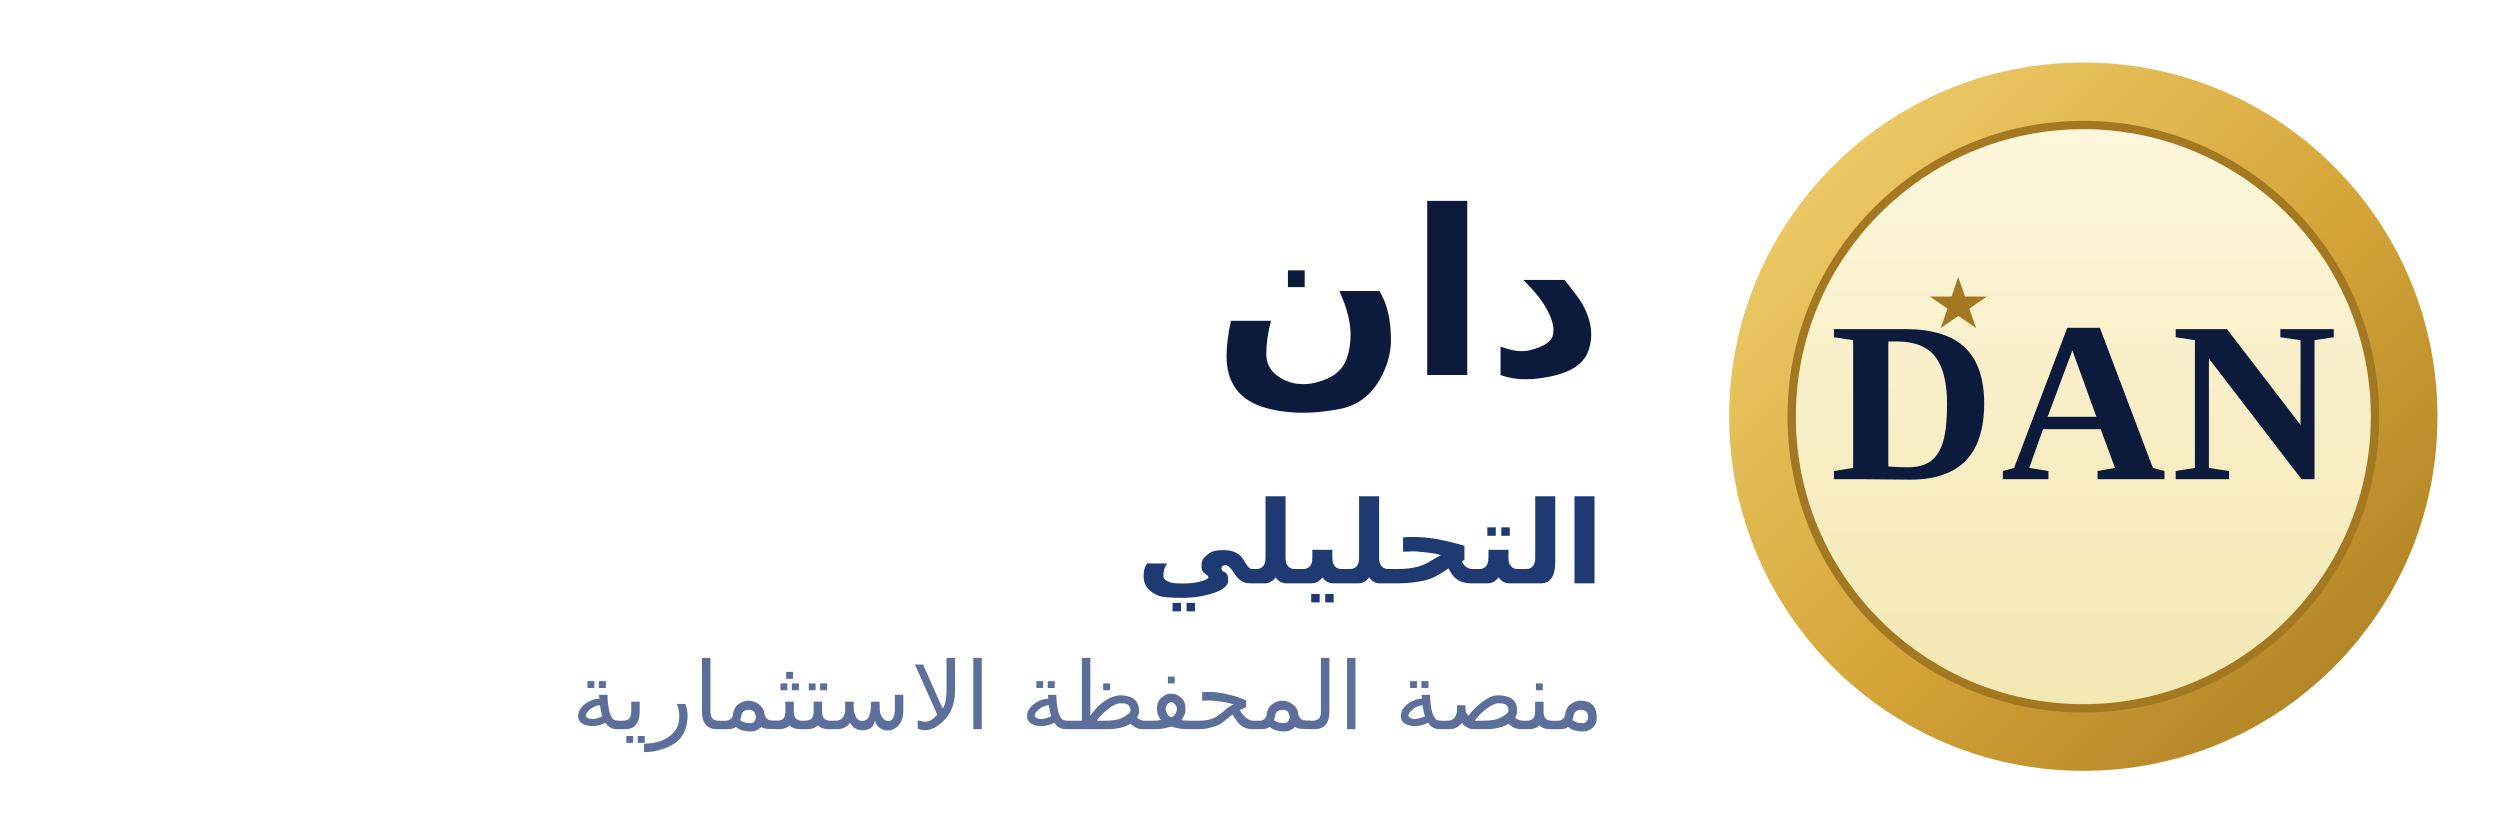
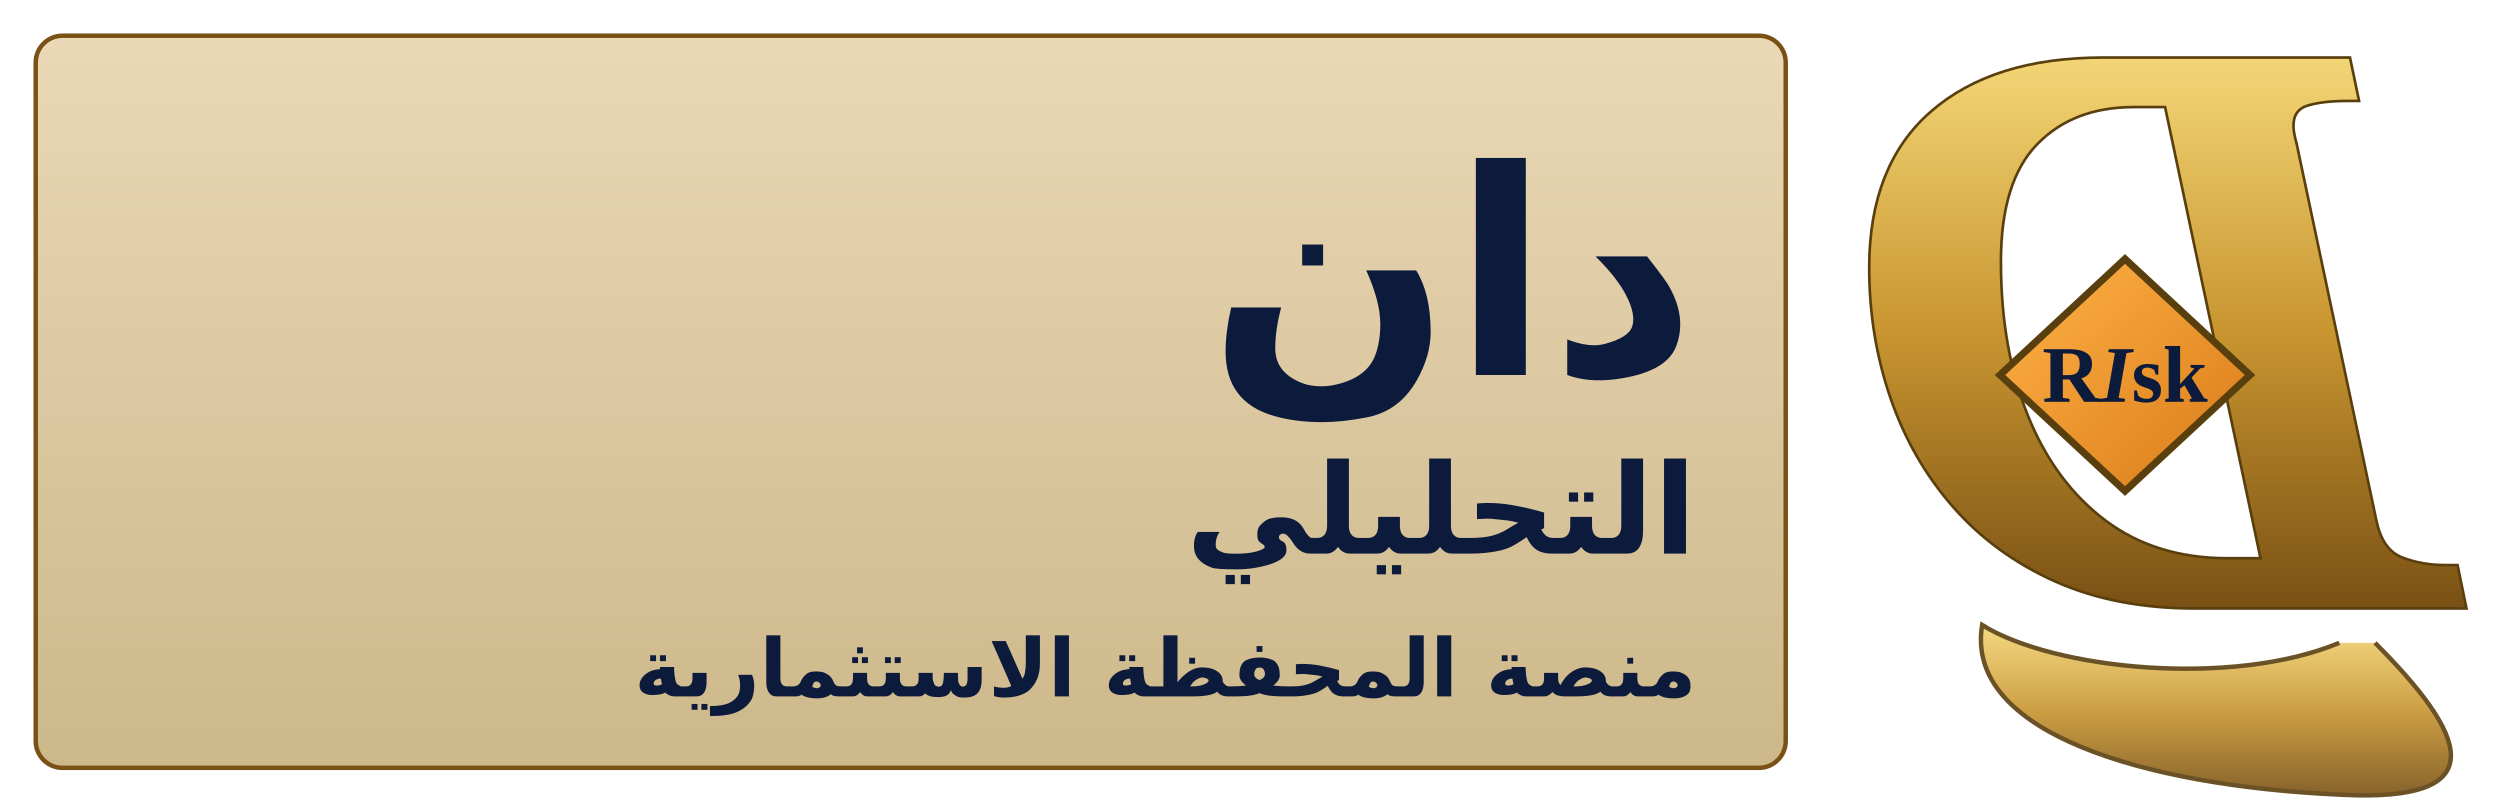
- <svg xmlns="http://www.w3.org/2000/svg" viewBox="0 0 240 80" role="img" aria-label="دان التحليلي">
+ <svg xmlns="http://www.w3.org/2000/svg" viewBox="0 0 280 90" role="img" aria-label="دان التحليلي">
  <defs>
-     <linearGradient id="danGoldAr" x1="0%" y1="0%" x2="100%" y2="100%">
+     <linearGradient id="goldDAr" x1="0%" y1="0%" x2="0%" y2="100%">
      <stop offset="0%" stop-color="#f3d575" />
-       <stop offset="55%" stop-color="#d4a437" />
-       <stop offset="100%" stop-color="#a47820" />
+       <stop offset="50%" stop-color="#c89530" />
+       <stop offset="100%" stop-color="#7a5114" />
    </linearGradient>
-     <linearGradient id="danCreamAr" x1="0%" y1="0%" x2="0%" y2="100%">
-       <stop offset="0%" stop-color="#fdf6dc" />
-       <stop offset="100%" stop-color="#f3e7b1" />
+     <linearGradient id="tanPanelAr" x1="0%" y1="0%" x2="0%" y2="100%">
+       <stop offset="0%" stop-color="#ead8b6" />
+       <stop offset="100%" stop-color="#cdb88a" />
+     </linearGradient>
+     <linearGradient id="diamondOrangeAr" x1="0%" y1="0%" x2="100%" y2="100%">
+       <stop offset="0%" stop-color="#ffb347" />
+       <stop offset="100%" stop-color="#d97a18" />
    </linearGradient>
  </defs>
-   <g transform="translate(200 40)">
-     <circle r="34" fill="url(#danGoldAr)" />
-     <circle r="28" fill="url(#danCreamAr)" stroke="#a47820" stroke-width="0.8" />
-     <text x="0" y="6" font-family="Georgia, 'Times New Roman', serif" font-size="22" font-weight="700" fill="#0c1a3c" text-anchor="middle" letter-spacing="0.5">DAN</text>
-     <text x="-12" y="-9" font-family="Georgia, serif" font-size="6" font-weight="700" fill="#a47820" text-anchor="middle">★</text>
+   <rect x="4" y="4" width="196" height="82" rx="3" fill="url(#tanPanelAr)" stroke="#7a5114" stroke-width="0.5" />
+   <g transform="translate(280 0) scale(-1 1)">
+     <text x="6" y="68" font-family="'Snell Roundhand', 'Brush Script MT', 'Lucida Calligraphy', 'Apple Chancery', Georgia, serif" font-size="86" font-weight="900" font-style="italic" fill="url(#goldDAr)" stroke="#5a3f0e" stroke-width="0.6" paint-order="stroke fill">D</text>
+     <path d="M 14,72 C 4,82 0,90 18,89 C 40,88 60,82 58,70 C 50,75 30,77 18,72" fill="url(#goldDAr)" stroke="#5a3f0e" stroke-width="0.5" opacity="0.9" />
  </g>
-   <g transform="translate(0 0)">
-     <text x="154" y="36" font-family="'IBM Plex Sans Arabic', 'Cairo', 'Tahoma', 'Arial', sans-serif" font-size="22" font-weight="800" fill="#0c1a3c" text-anchor="end">دان</text>
-     <text x="154" y="56" font-family="'IBM Plex Sans Arabic', 'Cairo', 'Tahoma', 'Arial', sans-serif" font-size="11" font-weight="600" fill="#1f3a73" text-anchor="end">التحليلي</text>
-     <text x="154" y="70" font-family="'IBM Plex Sans Arabic', 'Cairo', 'Tahoma', 'Arial', sans-serif" font-size="9" font-weight="500" fill="#5b6f9a" text-anchor="end">منصة المحفظة الاستثمارية</text>
+   <g transform="translate(238 42)">
+     <polygon points="0,-13 14,0 0,13 -14,0" fill="url(#diamondOrangeAr)" stroke="#5a3f0e" stroke-width="0.8" />
+     <text x="0" y="3" text-anchor="middle" font-family="Georgia, 'Times New Roman', serif" font-size="9" font-weight="700" fill="#0c1a3c">R<tspan font-style="italic">I</tspan>sk</text>
  </g>
+   <text x="190" y="42" font-family="'IBM Plex Sans Arabic', 'Cairo', 'Tahoma', 'Arial', sans-serif" font-size="32" font-weight="900" fill="#0c1a3c" text-anchor="end">دان</text>
+   <text x="190" y="62" font-family="'IBM Plex Sans Arabic', 'Cairo', 'Tahoma', 'Arial', sans-serif" font-size="14" font-weight="700" fill="#0c1a3c" text-anchor="end">التحليلي</text>
+   <text x="190" y="78" font-family="'IBM Plex Sans Arabic', 'Cairo', 'Tahoma', 'Arial', sans-serif" font-size="9" font-weight="600" fill="#0c1a3c" text-anchor="end">منصة المحفظة الاستثمارية</text>
</svg>
